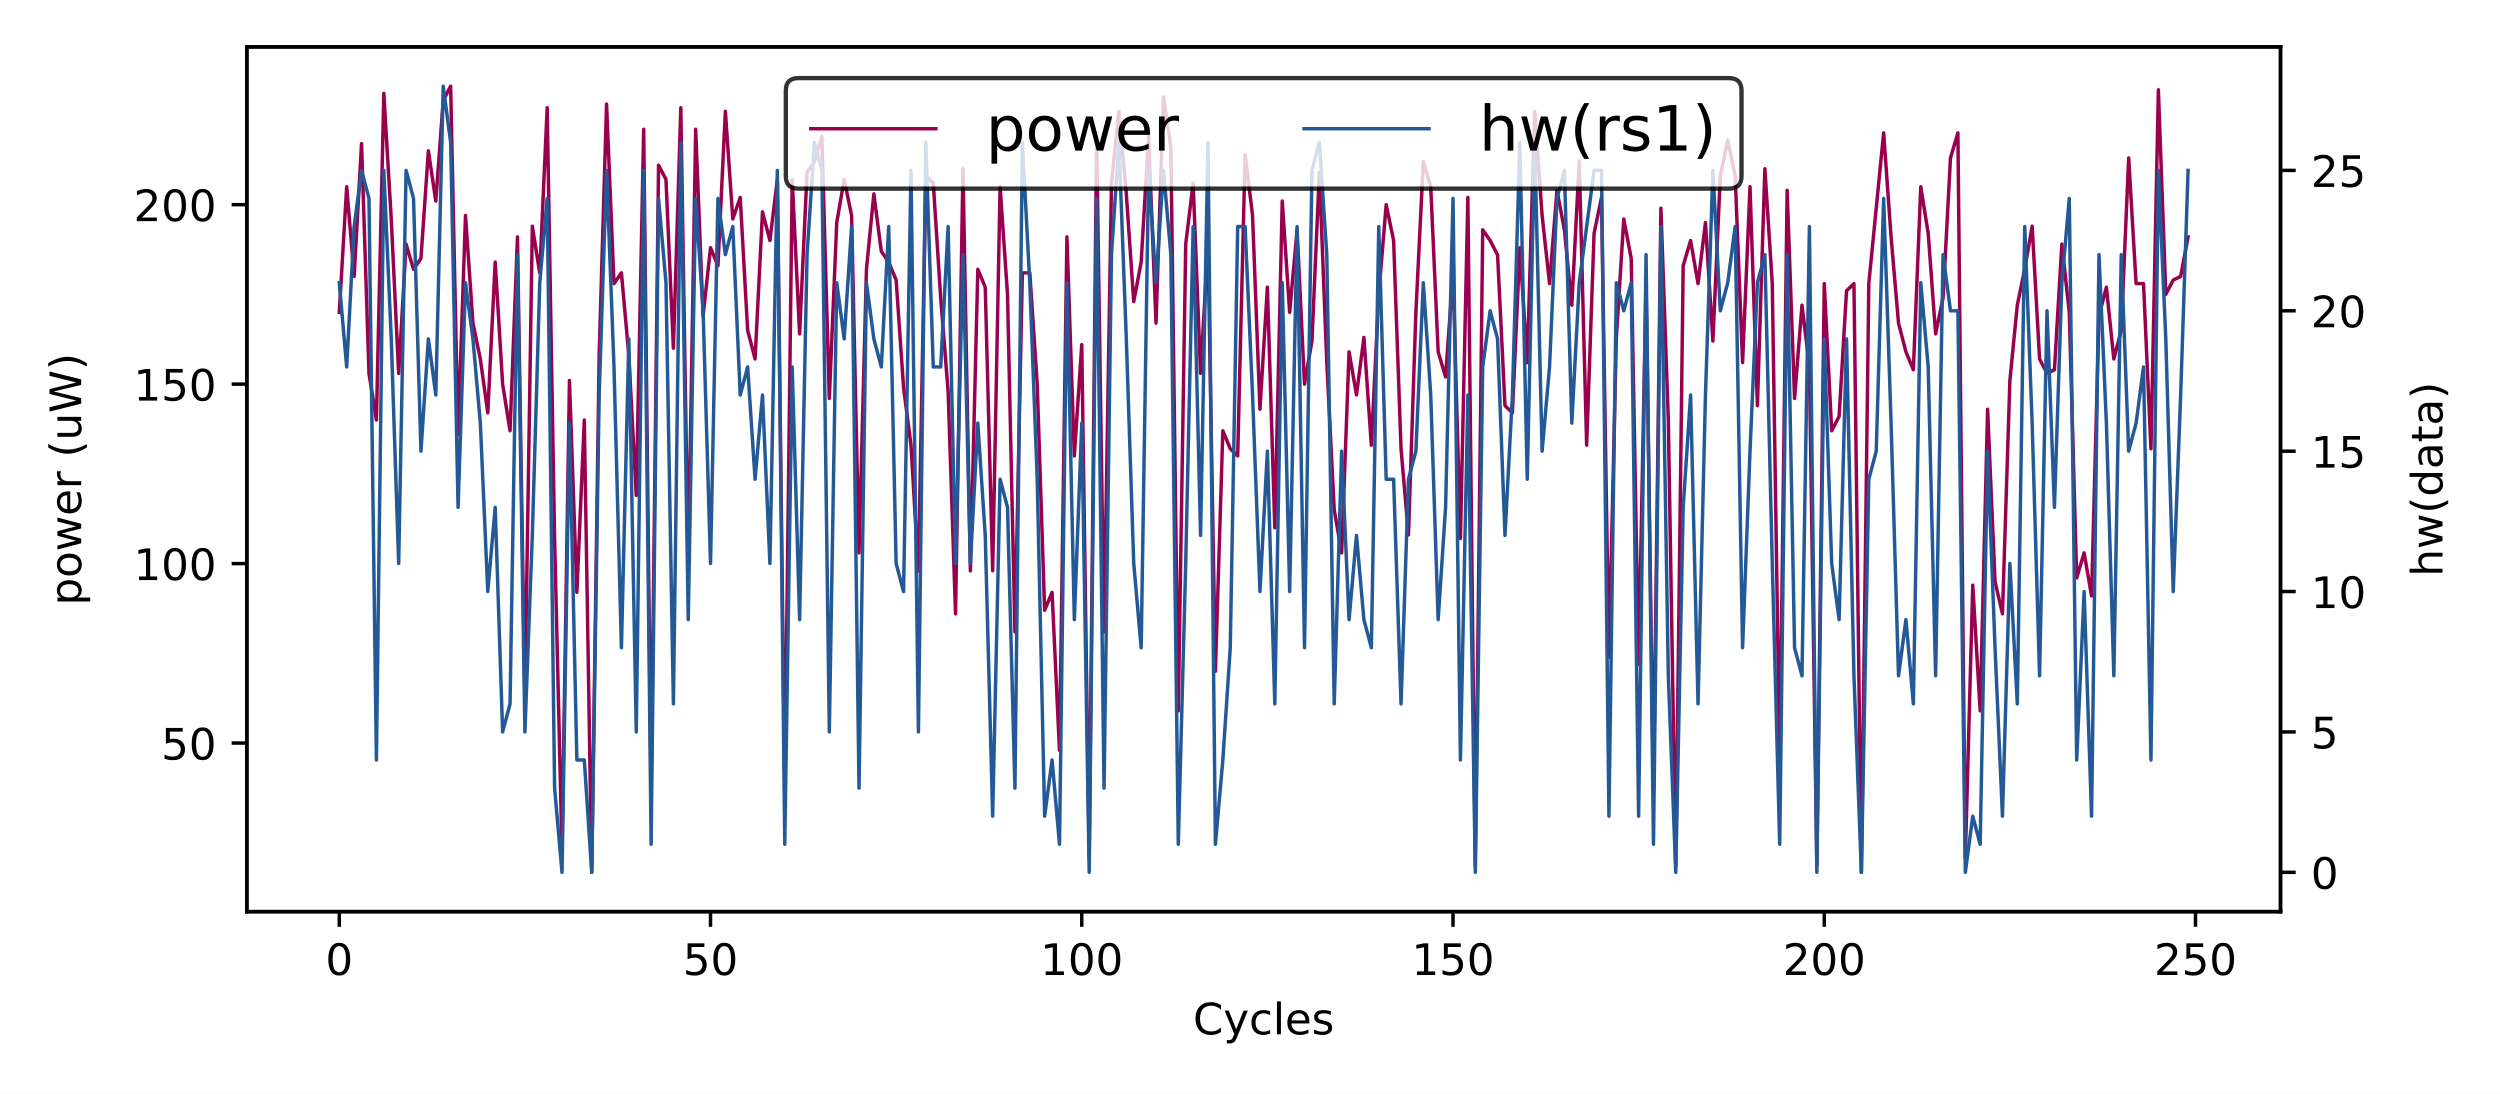
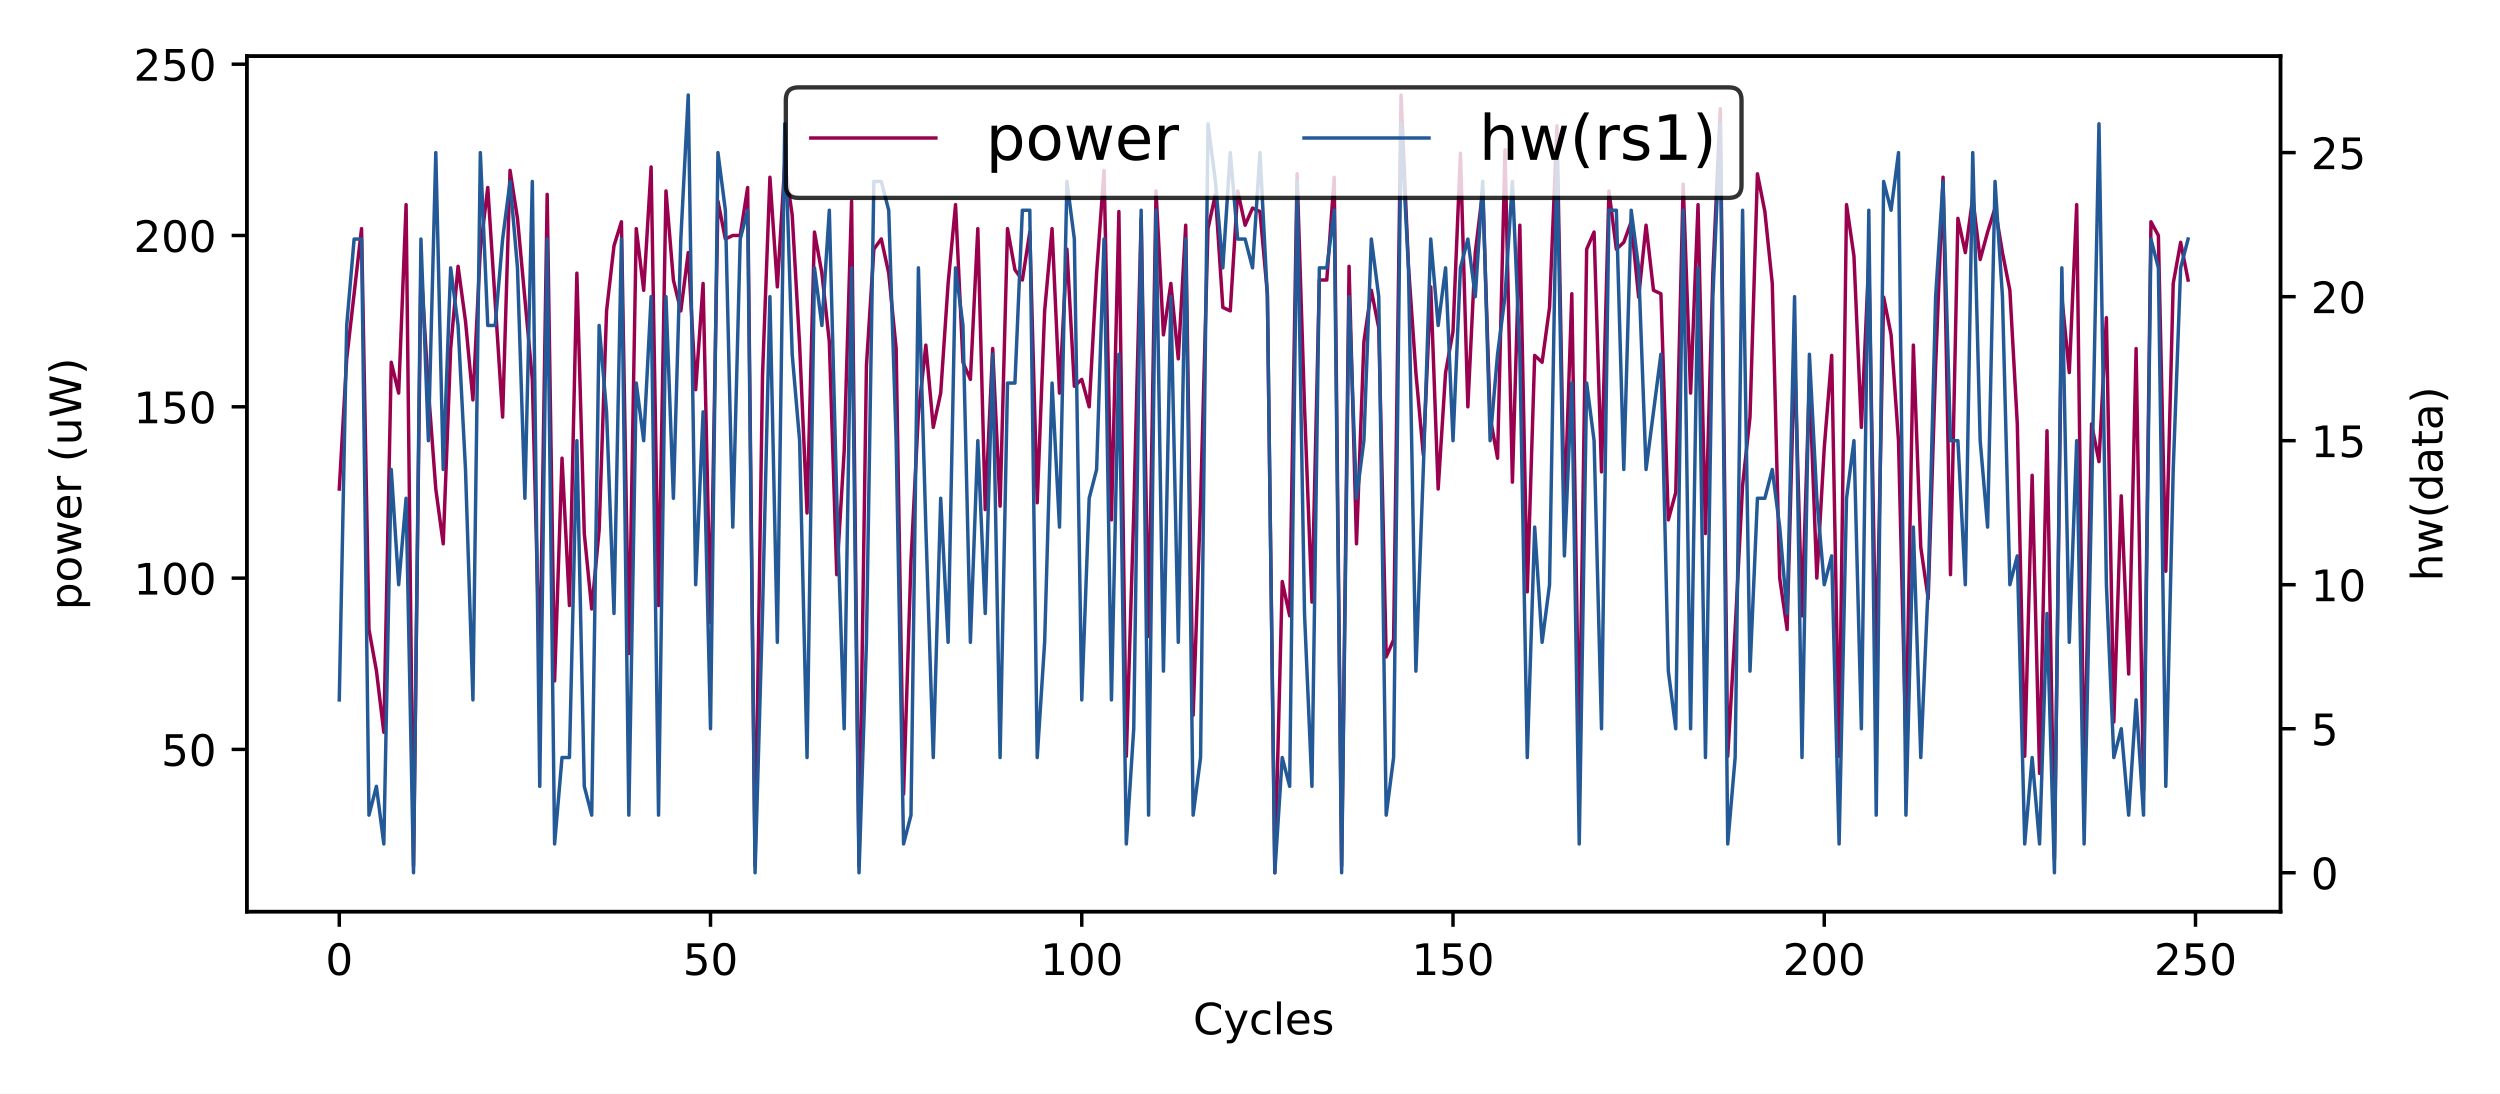
<svg xmlns="http://www.w3.org/2000/svg" xmlns:xlink="http://www.w3.org/1999/xlink" width="576pt" height="252pt" viewBox="0 0 576 252" version="1.1">
  <defs>
    <style type="text/css">*{stroke-linejoin: round; stroke-linecap: butt}</style>
  </defs>
  <g id="figure_1">
    <g id="patch_1">
      <path d="M 0 252  L 576 252  L 576 0  L 0 0  z " style="fill: #ffffff" />
    </g>
    <g id="axes_1">
      <g id="patch_2">
-         <path d="M 56.87 210.04  L 525.43 210.04  L 525.43 10.8  L 56.87 10.8  z " style="fill: #ffffff" />
+         <path d="M 56.87 210.04  L 525.43 210.04  L 525.43 12.934  L 56.87 12.934  z " style="fill: #ffffff" />
      </g>
      <g id="matplotlib.axis_1">
        <g id="xtick_1">
          <g id="line2d_1">
            <defs>
-               <path id="m99e544ba78" d="M 0 0  L 0 3.5  " style="stroke: #000000; stroke-width: 0.8" />
+               <path id="m6f4a427b3d" d="M 0 0  L 0 3.5  " style="stroke: #000000; stroke-width: 0.8" />
            </defs>
            <g>
-               <use xlink:href="#m99e544ba78" x="78.168" y="210.04" style="stroke: #000000; stroke-width: 0.8" />
+               <use xlink:href="#m6f4a427b3d" x="78.168" y="210.04" style="stroke: #000000; stroke-width: 0.8" />
            </g>
          </g>
          <g id="text_1">
            <text style="font: 10px 'DejaVu Sans', 'Bitstream Vera Sans', 'Computer Modern Sans Serif', 'Lucida Grande', 'Verdana', 'Geneva', 'Lucid', 'Arial', 'Helvetica', 'Avant Garde', sans-serif; text-anchor: middle" x="78.168" y="224.638" transform="rotate(-0 78.16818 224.6384)">0</text>
          </g>
        </g>
        <g id="xtick_2">
          <g id="line2d_2">
            <g>
-               <use xlink:href="#m99e544ba78" x="163.703" y="210.04" style="stroke: #000000; stroke-width: 0.8" />
+               <use xlink:href="#m6f4a427b3d" x="163.703" y="210.04" style="stroke: #000000; stroke-width: 0.8" />
            </g>
          </g>
          <g id="text_2">
            <text style="font: 10px 'DejaVu Sans', 'Bitstream Vera Sans', 'Computer Modern Sans Serif', 'Lucida Grande', 'Verdana', 'Geneva', 'Lucid', 'Arial', 'Helvetica', 'Avant Garde', sans-serif; text-anchor: middle" x="163.703" y="224.638" transform="rotate(-0 163.703 224.6384)">50</text>
          </g>
        </g>
        <g id="xtick_3">
          <g id="line2d_3">
            <g>
-               <use xlink:href="#m99e544ba78" x="249.238" y="210.04" style="stroke: #000000; stroke-width: 0.8" />
+               <use xlink:href="#m6f4a427b3d" x="249.238" y="210.04" style="stroke: #000000; stroke-width: 0.8" />
            </g>
          </g>
          <g id="text_3">
            <text style="font: 10px 'DejaVu Sans', 'Bitstream Vera Sans', 'Computer Modern Sans Serif', 'Lucida Grande', 'Verdana', 'Geneva', 'Lucid', 'Arial', 'Helvetica', 'Avant Garde', sans-serif; text-anchor: middle" x="249.238" y="224.638" transform="rotate(-0 249.2379 224.6384)">100</text>
          </g>
        </g>
        <g id="xtick_4">
          <g id="line2d_4">
            <g>
-               <use xlink:href="#m99e544ba78" x="334.773" y="210.04" style="stroke: #000000; stroke-width: 0.8" />
+               <use xlink:href="#m6f4a427b3d" x="334.773" y="210.04" style="stroke: #000000; stroke-width: 0.8" />
            </g>
          </g>
          <g id="text_4">
            <text style="font: 10px 'DejaVu Sans', 'Bitstream Vera Sans', 'Computer Modern Sans Serif', 'Lucida Grande', 'Verdana', 'Geneva', 'Lucid', 'Arial', 'Helvetica', 'Avant Garde', sans-serif; text-anchor: middle" x="334.773" y="224.638" transform="rotate(-0 334.7728 224.6384)">150</text>
          </g>
        </g>
        <g id="xtick_5">
          <g id="line2d_5">
            <g>
-               <use xlink:href="#m99e544ba78" x="420.308" y="210.04" style="stroke: #000000; stroke-width: 0.8" />
+               <use xlink:href="#m6f4a427b3d" x="420.308" y="210.04" style="stroke: #000000; stroke-width: 0.8" />
            </g>
          </g>
          <g id="text_5">
            <text style="font: 10px 'DejaVu Sans', 'Bitstream Vera Sans', 'Computer Modern Sans Serif', 'Lucida Grande', 'Verdana', 'Geneva', 'Lucid', 'Arial', 'Helvetica', 'Avant Garde', sans-serif; text-anchor: middle" x="420.308" y="224.638" transform="rotate(-0 420.3076 224.6384)">200</text>
          </g>
        </g>
        <g id="xtick_6">
          <g id="line2d_6">
            <g>
-               <use xlink:href="#m99e544ba78" x="505.843" y="210.04" style="stroke: #000000; stroke-width: 0.8" />
+               <use xlink:href="#m6f4a427b3d" x="505.843" y="210.04" style="stroke: #000000; stroke-width: 0.8" />
            </g>
          </g>
          <g id="text_6">
            <text style="font: 10px 'DejaVu Sans', 'Bitstream Vera Sans', 'Computer Modern Sans Serif', 'Lucida Grande', 'Verdana', 'Geneva', 'Lucid', 'Arial', 'Helvetica', 'Avant Garde', sans-serif; text-anchor: middle" x="505.843" y="224.638" transform="rotate(-0 505.8425 224.6384)">250</text>
          </g>
        </g>
        <g id="text_7">
          <text style="font: 10px 'DejaVu Sans', 'Bitstream Vera Sans', 'Computer Modern Sans Serif', 'Lucida Grande', 'Verdana', 'Geneva', 'Lucid', 'Arial', 'Helvetica', 'Avant Garde', sans-serif; text-anchor: middle" x="291.15" y="238.317" transform="rotate(-0 291.15 238.3166)">Cycles</text>
        </g>
      </g>
      <g id="matplotlib.axis_2">
        <g id="ytick_1">
          <g id="line2d_7">
            <defs>
-               <path id="m1869ca36f7" d="M 0 0  L -3.5 0  " style="stroke: #000000; stroke-width: 0.8" />
+               <path id="m30c4a4ab39" d="M 0 0  L -3.5 0  " style="stroke: #000000; stroke-width: 0.8" />
            </defs>
            <g>
-               <use xlink:href="#m1869ca36f7" x="56.87" y="171.209" style="stroke: #000000; stroke-width: 0.8" />
+               <use xlink:href="#m30c4a4ab39" x="56.87" y="172.663" style="stroke: #000000; stroke-width: 0.8" />
            </g>
          </g>
          <g id="text_8">
-             <text style="font: 10px 'DejaVu Sans', 'Bitstream Vera Sans', 'Computer Modern Sans Serif', 'Lucida Grande', 'Verdana', 'Geneva', 'Lucid', 'Arial', 'Helvetica', 'Avant Garde', sans-serif; text-anchor: end" x="49.87" y="175.009" transform="rotate(-0 49.87 175.0085)">50</text>
+             <text style="font: 10px 'DejaVu Sans', 'Bitstream Vera Sans', 'Computer Modern Sans Serif', 'Lucida Grande', 'Verdana', 'Geneva', 'Lucid', 'Arial', 'Helvetica', 'Avant Garde', sans-serif; text-anchor: end" x="49.87" y="176.462" transform="rotate(-0 49.87 176.4625)">50</text>
          </g>
        </g>
        <g id="ytick_2">
          <g id="line2d_8">
            <g>
-               <use xlink:href="#m1869ca36f7" x="56.87" y="129.856" style="stroke: #000000; stroke-width: 0.8" />
+               <use xlink:href="#m30c4a4ab39" x="56.87" y="133.195" style="stroke: #000000; stroke-width: 0.8" />
            </g>
          </g>
          <g id="text_9">
-             <text style="font: 10px 'DejaVu Sans', 'Bitstream Vera Sans', 'Computer Modern Sans Serif', 'Lucida Grande', 'Verdana', 'Geneva', 'Lucid', 'Arial', 'Helvetica', 'Avant Garde', sans-serif; text-anchor: end" x="49.87" y="133.655" transform="rotate(-0 49.87 133.6552)">100</text>
+             <text style="font: 10px 'DejaVu Sans', 'Bitstream Vera Sans', 'Computer Modern Sans Serif', 'Lucida Grande', 'Verdana', 'Geneva', 'Lucid', 'Arial', 'Helvetica', 'Avant Garde', sans-serif; text-anchor: end" x="49.87" y="136.994" transform="rotate(-0 49.87 136.9939)">100</text>
          </g>
        </g>
        <g id="ytick_3">
          <g id="line2d_9">
            <g>
-               <use xlink:href="#m1869ca36f7" x="56.87" y="88.503" style="stroke: #000000; stroke-width: 0.8" />
+               <use xlink:href="#m30c4a4ab39" x="56.87" y="93.726" style="stroke: #000000; stroke-width: 0.8" />
            </g>
          </g>
          <g id="text_10">
-             <text style="font: 10px 'DejaVu Sans', 'Bitstream Vera Sans', 'Computer Modern Sans Serif', 'Lucida Grande', 'Verdana', 'Geneva', 'Lucid', 'Arial', 'Helvetica', 'Avant Garde', sans-serif; text-anchor: end" x="49.87" y="92.302" transform="rotate(-0 49.87 92.30199)">150</text>
+             <text style="font: 10px 'DejaVu Sans', 'Bitstream Vera Sans', 'Computer Modern Sans Serif', 'Lucida Grande', 'Verdana', 'Geneva', 'Lucid', 'Arial', 'Helvetica', 'Avant Garde', sans-serif; text-anchor: end" x="49.87" y="97.525" transform="rotate(-0 49.87 97.52527)">150</text>
          </g>
        </g>
        <g id="ytick_4">
          <g id="line2d_10">
            <g>
-               <use xlink:href="#m1869ca36f7" x="56.87" y="47.15" style="stroke: #000000; stroke-width: 0.8" />
+               <use xlink:href="#m30c4a4ab39" x="56.87" y="54.257" style="stroke: #000000; stroke-width: 0.8" />
            </g>
          </g>
          <g id="text_11">
-             <text style="font: 10px 'DejaVu Sans', 'Bitstream Vera Sans', 'Computer Modern Sans Serif', 'Lucida Grande', 'Verdana', 'Geneva', 'Lucid', 'Arial', 'Helvetica', 'Avant Garde', sans-serif; text-anchor: end" x="49.87" y="50.949" transform="rotate(-0 49.87 50.94873)">200</text>
-           </g>
-         </g>
-         <g id="text_12">
-           <text style="font: 10px 'DejaVu Sans', 'Bitstream Vera Sans', 'Computer Modern Sans Serif', 'Lucida Grande', 'Verdana', 'Geneva', 'Lucid', 'Arial', 'Helvetica', 'Avant Garde', sans-serif; text-anchor: middle" x="18.703" y="110.42" transform="rotate(-90 18.70281 110.42)">power (uW)</text>
-         </g>
-       </g>
-       <g id="line2d_11">
-         <path d="M 78.168 71.961  L 79.879 43.014  L 81.59 63.691  L 83.3 33.089  L 85.011 86.022  L 86.722 96.773  L 88.432 21.51  L 90.143 50.458  L 91.854 86.022  L 93.564 56.247  L 95.275 62.037  L 96.986 59.555  L 98.697 34.744  L 100.407 46.322  L 102.118 23.165  L 103.829 19.856  L 105.539 100.082  L 107.25 49.631  L 108.961 74.443  L 110.671 82.713  L 112.382 95.119  L 114.093 60.383  L 115.804 88.503  L 117.514 99.255  L 119.225 54.593  L 120.936 161.285  L 122.646 52.112  L 124.357 62.864  L 126.068 24.819  L 127.778 124.067  L 129.489 196.021  L 131.2 87.676  L 132.91 136.473  L 134.621 96.773  L 136.332 200.984  L 138.043 81.886  L 139.753 23.992  L 141.464 65.345  L 143.175 62.864  L 144.885 81.886  L 146.596 114.142  L 148.307 29.781  L 150.017 181.961  L 151.728 38.052  L 153.439 41.36  L 155.15 80.232  L 156.86 24.819  L 158.571 130.683  L 160.282 29.781  L 161.992 72.789  L 163.703 57.074  L 165.414 61.21  L 167.124 25.646  L 168.835 50.458  L 170.546 45.495  L 172.257 76.097  L 173.967 82.713  L 175.678 48.804  L 177.389 55.42  L 179.099 41.36  L 180.81 181.961  L 182.521 41.36  L 184.231 76.924  L 185.942 39.706  L 187.653 37.225  L 189.364 31.435  L 191.074 91.811  L 192.785 51.285  L 194.496 41.36  L 196.206 49.631  L 197.917 127.375  L 199.628 62.037  L 201.338 44.668  L 203.049 57.901  L 204.76 60.383  L 206.47 64.518  L 208.181 89.33  L 209.892 102.563  L 211.603 131.51  L 213.313 40.533  L 215.024 42.187  L 216.735 68.653  L 218.445 90.157  L 220.156 141.435  L 221.867 38.879  L 223.577 131.51  L 225.288 62.037  L 226.999 66.172  L 228.71 131.51  L 230.42 43.014  L 232.131 67.826  L 233.842 145.57  L 235.552 62.864  L 237.263 62.864  L 238.974 88.503  L 240.684 140.608  L 242.395 136.473  L 244.106 172.863  L 245.817 54.593  L 247.527 105.044  L 249.238 79.405  L 250.949 197.675  L 252.659 31.435  L 254.37 145.57  L 256.081 42.187  L 257.791 25.646  L 259.502 44.668  L 261.213 69.48  L 262.923 60.383  L 264.634 31.435  L 266.345 74.443  L 268.056 22.338  L 269.766 33.916  L 271.477 163.766  L 273.188 56.247  L 274.898 42.187  L 276.609 86.022  L 278.32 56.247  L 280.03 154.668  L 281.741 99.255  L 283.452 103.39  L 285.163 105.044  L 286.873 35.571  L 288.584 49.631  L 290.295 94.292  L 292.005 66.172  L 293.716 121.585  L 295.427 46.322  L 297.137 71.961  L 298.848 52.939  L 300.559 88.503  L 302.27 78.578  L 303.98 39.706  L 305.691 83.54  L 307.402 117.45  L 309.112 127.375  L 310.823 81.059  L 312.534 90.984  L 314.244 77.751  L 315.955 102.563  L 317.666 67.826  L 319.377 47.15  L 321.087 55.42  L 322.798 103.39  L 324.509 123.24  L 326.219 71.961  L 327.93 37.225  L 329.641 43.014  L 331.351 81.059  L 333.062 86.849  L 334.773 62.864  L 336.483 124.067  L 338.194 45.495  L 339.905 199.33  L 341.616 52.939  L 343.326 55.42  L 345.037 58.728  L 346.748 93.465  L 348.458 95.119  L 350.169 57.074  L 351.88 83.54  L 353.59 25.646  L 355.301 49.631  L 357.012 65.345  L 358.723 43.841  L 360.433 52.939  L 362.144 70.307  L 363.855 37.225  L 365.565 102.563  L 367.276 53.766  L 368.987 45.495  L 370.697 151.36  L 372.408 77.751  L 374.119 50.458  L 375.83 59.555  L 377.54 153.014  L 379.251 65.345  L 380.962 181.961  L 382.672 47.977  L 384.383 96.773  L 386.094 199.33  L 387.804 61.21  L 389.515 55.42  L 391.226 65.345  L 392.936 51.285  L 394.647 78.578  L 396.358 40.533  L 398.069 32.262  L 399.779 40.533  L 401.49 83.54  L 403.201 43.014  L 404.911 93.465  L 406.622 38.879  L 408.333 65.345  L 410.043 176.172  L 411.754 43.841  L 413.465 91.811  L 415.176 70.307  L 416.886 84.367  L 418.597 199.33  L 420.308 65.345  L 422.018 99.255  L 423.729 95.946  L 425.44 66.999  L 427.15 65.345  L 428.861 200.984  L 430.572 65.345  L 433.993 30.608  L 435.704 54.593  L 437.415 74.443  L 439.125 81.059  L 440.836 85.195  L 442.547 43.014  L 444.257 53.766  L 445.968 76.924  L 447.679 68.653  L 449.39 36.398  L 451.1 30.608  L 452.811 197.675  L 454.522 134.818  L 456.232 163.766  L 457.943 94.292  L 459.654 133.991  L 461.364 141.435  L 463.075 87.676  L 464.786 70.307  L 466.496 62.037  L 468.207 52.112  L 469.918 82.713  L 471.629 86.022  L 473.339 85.195  L 475.05 56.247  L 476.761 71.961  L 478.471 133.164  L 480.182 127.375  L 481.893 137.3  L 483.603 72.789  L 485.314 66.172  L 487.025 82.713  L 488.736 76.097  L 490.446 36.398  L 492.157 65.345  L 493.868 65.345  L 495.578 103.39  L 497.289 20.683  L 499 67.826  L 500.71 64.518  L 502.421 63.691  L 504.132 54.593  L 504.132 54.593  " clip-path="url(#p65a013454c)" style="fill: none; stroke: #99004d; stroke-width: 0.8; stroke-linecap: square" />
+             <text style="font: 10px 'DejaVu Sans', 'Bitstream Vera Sans', 'Computer Modern Sans Serif', 'Lucida Grande', 'Verdana', 'Geneva', 'Lucid', 'Arial', 'Helvetica', 'Avant Garde', sans-serif; text-anchor: end" x="49.87" y="58.057" transform="rotate(-0 49.87 58.05667)">200</text>
+           </g>
+         </g>
+         <g id="ytick_5">
+           <g id="line2d_11">
+             <g>
+               <use xlink:href="#m30c4a4ab39" x="56.87" y="14.789" style="stroke: #000000; stroke-width: 0.8" />
+             </g>
+           </g>
+           <g id="text_12">
+             <text style="font: 10px 'DejaVu Sans', 'Bitstream Vera Sans', 'Computer Modern Sans Serif', 'Lucida Grande', 'Verdana', 'Geneva', 'Lucid', 'Arial', 'Helvetica', 'Avant Garde', sans-serif; text-anchor: end" x="49.87" y="18.588" transform="rotate(-0 49.87 18.58807)">250</text>
+           </g>
+         </g>
+         <g id="text_13">
+           <text style="font: 10px 'DejaVu Sans', 'Bitstream Vera Sans', 'Computer Modern Sans Serif', 'Lucida Grande', 'Verdana', 'Geneva', 'Lucid', 'Arial', 'Helvetica', 'Avant Garde', sans-serif; text-anchor: middle" x="18.703" y="111.487" transform="rotate(-90 18.70281 111.4869)">power (uW)</text>
+         </g>
+       </g>
+       <g id="line2d_12">
+         <path d="M 78.168 112.671  L 79.879 82.675  L 83.3 52.679  L 85.011 145.035  L 86.722 154.508  L 88.432 168.716  L 90.143 83.464  L 91.854 90.569  L 93.564 47.153  L 95.275 199.502  L 96.986 61.362  L 98.697 89.779  L 100.407 112.671  L 102.118 125.301  L 103.829 80.307  L 105.539 61.362  L 107.25 73.992  L 108.961 92.147  L 110.671 57.415  L 112.382 43.206  L 115.804 96.094  L 117.514 39.259  L 119.225 50.311  L 122.646 87.411  L 124.357 155.297  L 126.068 44.785  L 127.778 156.876  L 129.489 105.567  L 131.2 139.51  L 132.91 62.941  L 134.621 122.933  L 136.332 140.299  L 138.043 122.143  L 139.753 71.624  L 141.464 56.626  L 143.175 51.1  L 144.885 150.561  L 146.596 52.679  L 148.307 66.887  L 150.017 38.47  L 151.728 139.51  L 153.439 43.996  L 155.15 64.519  L 156.86 71.624  L 158.571 58.204  L 160.282 89.779  L 161.992 65.309  L 163.703 143.456  L 165.414 46.364  L 167.124 55.047  L 168.835 54.257  L 170.546 54.257  L 172.257 43.206  L 173.967 199.502  L 175.678 86.622  L 177.389 40.838  L 179.099 66.098  L 180.81 37.681  L 182.521 49.521  L 184.231 79.517  L 185.942 118.197  L 187.653 53.468  L 189.364 62.941  L 191.074 78.728  L 192.785 132.405  L 194.496 103.988  L 196.206 46.364  L 197.917 199.502  L 199.628 84.254  L 201.338 57.415  L 203.049 55.047  L 204.76 62.941  L 206.47 80.307  L 208.181 182.925  L 209.892 129.248  L 211.603 95.305  L 213.313 79.517  L 215.024 98.462  L 216.735 90.569  L 218.445 65.309  L 220.156 47.153  L 221.867 83.464  L 223.577 87.411  L 225.288 52.679  L 226.999 117.407  L 228.71 80.307  L 230.42 116.618  L 232.131 52.679  L 233.842 62.151  L 235.552 64.519  L 237.263 53.468  L 238.974 115.828  L 240.684 71.624  L 242.395 52.679  L 244.106 90.569  L 245.817 57.415  L 247.527 88.99  L 249.238 87.411  L 250.949 93.726  L 252.659 62.941  L 254.37 39.259  L 256.081 119.775  L 257.791 48.732  L 259.502 174.242  L 261.213 118.197  L 262.923 50.311  L 264.634 146.614  L 266.345 43.996  L 268.056 77.149  L 269.766 65.309  L 271.477 82.675  L 273.188 51.889  L 274.898 164.77  L 276.609 115.828  L 278.32 52.679  L 280.03 44.785  L 281.741 70.834  L 283.452 71.624  L 285.163 43.996  L 286.873 51.889  L 288.584 47.942  L 290.295 48.732  L 292.005 67.677  L 293.716 201.081  L 295.427 133.984  L 297.137 141.878  L 298.848 40.049  L 300.559 93.726  L 302.27 138.72  L 303.98 64.519  L 305.691 64.519  L 307.402 40.838  L 309.112 199.502  L 310.823 61.362  L 312.534 125.301  L 314.244 78.728  L 315.955 66.887  L 317.666 75.57  L 319.377 151.35  L 321.087 147.403  L 322.798 21.893  L 324.509 61.362  L 326.219 85.832  L 327.93 104.777  L 329.641 66.098  L 331.351 112.671  L 333.062 85.832  L 334.773 76.36  L 336.483 35.313  L 338.194 93.726  L 339.905 58.204  L 341.616 43.996  L 343.326 96.094  L 345.037 105.567  L 346.748 34.523  L 348.458 111.092  L 350.169 51.889  L 351.88 136.352  L 353.59 81.885  L 355.301 83.464  L 357.012 70.834  L 358.723 28.998  L 360.433 118.986  L 362.144 67.677  L 363.855 174.242  L 365.565 57.415  L 367.276 53.468  L 368.987 108.724  L 370.697 43.996  L 372.408 57.415  L 374.119 55.836  L 375.83 51.1  L 377.54 68.466  L 379.251 51.889  L 380.962 66.887  L 382.672 67.677  L 384.383 119.775  L 386.094 113.46  L 387.804 42.417  L 389.515 90.569  L 391.226 47.153  L 392.936 122.933  L 394.647 62.941  L 396.358 25.051  L 398.069 174.242  L 399.779 145.035  L 401.49 111.882  L 403.201 96.094  L 404.911 40.049  L 406.622 48.732  L 408.333 65.309  L 410.043 133.195  L 411.754 145.035  L 413.465 81.096  L 415.176 141.878  L 416.886 87.411  L 418.597 133.195  L 420.308 103.199  L 422.018 81.885  L 423.729 174.242  L 425.44 47.153  L 427.15 58.994  L 428.861 98.462  L 430.572 59.783  L 432.283 154.508  L 433.993 68.466  L 435.704 77.149  L 437.415 101.62  L 439.125 171.874  L 440.836 79.517  L 442.547 126.09  L 444.257 137.931  L 445.968 84.254  L 447.679 40.838  L 449.39 132.405  L 451.1 50.311  L 452.811 58.204  L 454.522 45.574  L 456.232 59.783  L 457.943 53.468  L 459.654 47.942  L 461.364 58.204  L 463.075 66.887  L 464.786 97.673  L 466.496 174.242  L 468.207 109.513  L 469.918 178.189  L 471.629 99.252  L 473.339 197.923  L 475.05 68.466  L 476.761 85.832  L 478.471 47.153  L 480.182 182.925  L 481.893 97.673  L 483.603 106.356  L 485.314 73.202  L 487.025 166.348  L 488.736 114.25  L 490.446 155.297  L 492.157 80.307  L 493.868 182.136  L 495.578 51.1  L 497.289 54.257  L 499 131.616  L 500.71 65.309  L 502.421 55.836  L 504.132 64.519  L 504.132 64.519  " clip-path="url(#p4c6eecb89f)" style="fill: none; stroke: #99004d; stroke-width: 0.8; stroke-linecap: square" />
      </g>
      <g id="patch_3">
-         <path d="M 56.87 210.04  L 56.87 10.8  " style="fill: none; stroke: #000000; stroke-width: 0.8; stroke-linejoin: miter; stroke-linecap: square" />
+         <path d="M 56.87 210.04  L 56.87 12.934  " style="fill: none; stroke: #000000; stroke-width: 0.8; stroke-linejoin: miter; stroke-linecap: square" />
      </g>
      <g id="patch_4">
-         <path d="M 525.43 210.04  L 525.43 10.8  " style="fill: none; stroke: #000000; stroke-width: 0.8; stroke-linejoin: miter; stroke-linecap: square" />
+         <path d="M 525.43 210.04  L 525.43 12.934  " style="fill: none; stroke: #000000; stroke-width: 0.8; stroke-linejoin: miter; stroke-linecap: square" />
      </g>
      <g id="patch_5">
        <path d="M 56.87 210.04  L 525.43 210.04  " style="fill: none; stroke: #000000; stroke-width: 0.8; stroke-linejoin: miter; stroke-linecap: square" />
      </g>
      <g id="patch_6">
-         <path d="M 56.87 10.8  L 525.43 10.8  " style="fill: none; stroke: #000000; stroke-width: 0.8; stroke-linejoin: miter; stroke-linecap: square" />
+         <path d="M 56.87 12.934  L 525.43 12.934  " style="fill: none; stroke: #000000; stroke-width: 0.8; stroke-linejoin: miter; stroke-linecap: square" />
      </g>
    </g>
    <g id="axes_2">
      <g id="matplotlib.axis_3">
-         <g id="ytick_5">
-           <g id="line2d_12">
-             <defs>
-               <path id="mc9603e768c" d="M 0 0  L 3.5 0  " style="stroke: #000000; stroke-width: 0.8" />
-             </defs>
-             <g>
-               <use xlink:href="#mc9603e768c" x="525.43" y="200.984" style="stroke: #000000; stroke-width: 0.8" />
-             </g>
-           </g>
-           <g id="text_13">
-             <text style="font: 10px 'DejaVu Sans', 'Bitstream Vera Sans', 'Computer Modern Sans Serif', 'Lucida Grande', 'Verdana', 'Geneva', 'Lucid', 'Arial', 'Helvetica', 'Avant Garde', sans-serif; text-anchor: start" x="532.43" y="204.783" transform="rotate(-0 532.43 204.7829)">0</text>
-           </g>
-         </g>
        <g id="ytick_6">
          <g id="line2d_13">
-             <g>
-               <use xlink:href="#mc9603e768c" x="525.43" y="168.639" style="stroke: #000000; stroke-width: 0.8" />
+             <defs>
+               <path id="m0d31113ad5" d="M 0 0  L 3.5 0  " style="stroke: #000000; stroke-width: 0.8" />
+             </defs>
+             <g>
+               <use xlink:href="#m0d31113ad5" x="525.43" y="201.081" style="stroke: #000000; stroke-width: 0.8" />
            </g>
          </g>
          <g id="text_14">
-             <text style="font: 10px 'DejaVu Sans', 'Bitstream Vera Sans', 'Computer Modern Sans Serif', 'Lucida Grande', 'Verdana', 'Geneva', 'Lucid', 'Arial', 'Helvetica', 'Avant Garde', sans-serif; text-anchor: start" x="532.43" y="172.439" transform="rotate(-0 532.43 172.4387)">5</text>
+             <text style="font: 10px 'DejaVu Sans', 'Bitstream Vera Sans', 'Computer Modern Sans Serif', 'Lucida Grande', 'Verdana', 'Geneva', 'Lucid', 'Arial', 'Helvetica', 'Avant Garde', sans-serif; text-anchor: start" x="532.43" y="204.88" transform="rotate(-0 532.43 204.8798)">0</text>
          </g>
        </g>
        <g id="ytick_7">
          <g id="line2d_14">
            <g>
-               <use xlink:href="#mc9603e768c" x="525.43" y="136.295" style="stroke: #000000; stroke-width: 0.8" />
+               <use xlink:href="#m0d31113ad5" x="525.43" y="167.898" style="stroke: #000000; stroke-width: 0.8" />
            </g>
          </g>
          <g id="text_15">
-             <text style="font: 10px 'DejaVu Sans', 'Bitstream Vera Sans', 'Computer Modern Sans Serif', 'Lucida Grande', 'Verdana', 'Geneva', 'Lucid', 'Arial', 'Helvetica', 'Avant Garde', sans-serif; text-anchor: start" x="532.43" y="140.095" transform="rotate(-0 532.43 140.0945)">10</text>
+             <text style="font: 10px 'DejaVu Sans', 'Bitstream Vera Sans', 'Computer Modern Sans Serif', 'Lucida Grande', 'Verdana', 'Geneva', 'Lucid', 'Arial', 'Helvetica', 'Avant Garde', sans-serif; text-anchor: start" x="532.43" y="171.697" transform="rotate(-0 532.43 171.697)">5</text>
          </g>
        </g>
        <g id="ytick_8">
          <g id="line2d_15">
            <g>
-               <use xlink:href="#mc9603e768c" x="525.43" y="103.951" style="stroke: #000000; stroke-width: 0.8" />
+               <use xlink:href="#m0d31113ad5" x="525.43" y="134.715" style="stroke: #000000; stroke-width: 0.8" />
            </g>
          </g>
          <g id="text_16">
-             <text style="font: 10px 'DejaVu Sans', 'Bitstream Vera Sans', 'Computer Modern Sans Serif', 'Lucida Grande', 'Verdana', 'Geneva', 'Lucid', 'Arial', 'Helvetica', 'Avant Garde', sans-serif; text-anchor: start" x="532.43" y="107.75" transform="rotate(-0 532.43 107.7504)">15</text>
+             <text style="font: 10px 'DejaVu Sans', 'Bitstream Vera Sans', 'Computer Modern Sans Serif', 'Lucida Grande', 'Verdana', 'Geneva', 'Lucid', 'Arial', 'Helvetica', 'Avant Garde', sans-serif; text-anchor: start" x="532.43" y="138.514" transform="rotate(-0 532.43 138.5141)">10</text>
          </g>
        </g>
        <g id="ytick_9">
          <g id="line2d_16">
            <g>
-               <use xlink:href="#mc9603e768c" x="525.43" y="71.607" style="stroke: #000000; stroke-width: 0.8" />
+               <use xlink:href="#m0d31113ad5" x="525.43" y="101.532" style="stroke: #000000; stroke-width: 0.8" />
            </g>
          </g>
          <g id="text_17">
-             <text style="font: 10px 'DejaVu Sans', 'Bitstream Vera Sans', 'Computer Modern Sans Serif', 'Lucida Grande', 'Verdana', 'Geneva', 'Lucid', 'Arial', 'Helvetica', 'Avant Garde', sans-serif; text-anchor: start" x="532.43" y="75.406" transform="rotate(-0 532.43 75.40623)">20</text>
+             <text style="font: 10px 'DejaVu Sans', 'Bitstream Vera Sans', 'Computer Modern Sans Serif', 'Lucida Grande', 'Verdana', 'Geneva', 'Lucid', 'Arial', 'Helvetica', 'Avant Garde', sans-serif; text-anchor: start" x="532.43" y="105.331" transform="rotate(-0 532.43 105.3313)">15</text>
          </g>
        </g>
        <g id="ytick_10">
          <g id="line2d_17">
            <g>
-               <use xlink:href="#mc9603e768c" x="525.43" y="39.263" style="stroke: #000000; stroke-width: 0.8" />
+               <use xlink:href="#m0d31113ad5" x="525.43" y="68.349" style="stroke: #000000; stroke-width: 0.8" />
            </g>
          </g>
          <g id="text_18">
-             <text style="font: 10px 'DejaVu Sans', 'Bitstream Vera Sans', 'Computer Modern Sans Serif', 'Lucida Grande', 'Verdana', 'Geneva', 'Lucid', 'Arial', 'Helvetica', 'Avant Garde', sans-serif; text-anchor: start" x="532.43" y="43.062" transform="rotate(-0 532.43 43.06208)">25</text>
-           </g>
-         </g>
-         <g id="text_19">
-           <text style="font: 10px 'DejaVu Sans', 'Bitstream Vera Sans', 'Computer Modern Sans Serif', 'Lucida Grande', 'Verdana', 'Geneva', 'Lucid', 'Arial', 'Helvetica', 'Avant Garde', sans-serif; text-anchor: middle" x="562.753" y="110.42" transform="rotate(-90 562.7534 110.42)">hw(data)</text>
-         </g>
-       </g>
-       <g id="line2d_18">
-         <path d="M 78.168 65.138  L 79.879 84.545  L 81.59 52.201  L 83.3 39.263  L 85.011 45.732  L 86.722 175.108  L 88.432 39.263  L 90.143 78.076  L 91.854 129.826  L 93.564 39.263  L 95.275 45.732  L 96.986 103.951  L 98.697 78.076  L 100.407 91.014  L 102.118 19.856  L 103.829 32.794  L 105.539 116.889  L 107.25 65.138  L 108.961 78.076  L 110.671 97.482  L 112.382 136.295  L 114.093 116.889  L 115.804 168.639  L 117.514 162.171  L 119.225 58.669  L 120.936 168.639  L 122.646 123.358  L 124.357 65.138  L 126.068 45.732  L 127.778 181.577  L 129.489 200.984  L 131.2 97.482  L 132.91 175.108  L 134.621 175.108  L 136.332 200.984  L 138.043 91.014  L 139.753 39.263  L 141.464 84.545  L 143.175 149.233  L 144.885 78.076  L 146.596 168.639  L 148.307 39.263  L 150.017 194.515  L 151.728 45.732  L 153.439 65.138  L 155.15 162.171  L 156.86 32.794  L 158.571 142.764  L 160.282 45.732  L 161.992 71.607  L 163.703 129.826  L 165.414 45.732  L 167.124 58.669  L 168.835 52.201  L 170.546 91.014  L 172.257 84.545  L 173.967 110.42  L 175.678 91.014  L 177.389 129.826  L 179.099 39.263  L 180.81 194.515  L 182.521 84.545  L 184.231 142.764  L 185.942 58.669  L 187.653 32.794  L 189.364 39.263  L 191.074 168.639  L 192.785 65.138  L 194.496 78.076  L 196.206 52.201  L 197.917 181.577  L 199.628 65.138  L 201.338 78.076  L 203.049 84.545  L 204.76 52.201  L 206.47 129.826  L 208.181 136.295  L 209.892 39.263  L 211.603 168.639  L 213.313 32.794  L 215.024 84.545  L 216.735 84.545  L 218.445 52.201  L 220.156 129.826  L 221.867 58.669  L 223.577 129.826  L 225.288 97.482  L 226.999 123.358  L 228.71 188.046  L 230.42 110.42  L 232.131 116.889  L 233.842 181.577  L 235.552 32.794  L 237.263 65.138  L 238.974 110.42  L 240.684 188.046  L 242.395 175.108  L 244.106 194.515  L 245.817 65.138  L 247.527 142.764  L 249.238 97.482  L 250.949 200.984  L 252.659 45.732  L 254.37 181.577  L 256.081 58.669  L 257.791 32.794  L 259.502 78.076  L 261.213 129.826  L 262.923 149.233  L 264.634 39.263  L 266.345 65.138  L 268.056 39.263  L 269.766 58.669  L 271.477 194.515  L 273.188 129.826  L 274.898 52.201  L 276.609 123.358  L 278.32 32.794  L 280.03 194.515  L 281.741 175.108  L 283.452 149.233  L 285.163 52.201  L 286.873 52.201  L 288.584 91.014  L 290.295 136.295  L 292.005 103.951  L 293.716 162.171  L 295.427 65.138  L 297.137 136.295  L 298.848 52.201  L 300.559 149.233  L 302.27 39.263  L 303.98 32.794  L 305.691 58.669  L 307.402 162.171  L 309.112 103.951  L 310.823 142.764  L 312.534 123.358  L 314.244 142.764  L 315.955 149.233  L 317.666 52.201  L 319.377 110.42  L 321.087 110.42  L 322.798 162.171  L 324.509 110.42  L 326.219 103.951  L 327.93 65.138  L 329.641 91.014  L 331.351 142.764  L 333.062 116.889  L 334.773 45.732  L 336.483 175.108  L 338.194 91.014  L 339.905 200.984  L 341.616 84.545  L 343.326 71.607  L 345.037 78.076  L 346.748 123.358  L 348.458 91.014  L 350.169 32.794  L 351.88 110.42  L 353.59 32.794  L 355.301 103.951  L 357.012 84.545  L 358.723 45.732  L 360.433 39.263  L 362.144 97.482  L 363.855 65.138  L 367.276 39.263  L 368.987 39.263  L 370.697 188.046  L 372.408 65.138  L 374.119 71.607  L 375.83 65.138  L 377.54 188.046  L 379.251 58.669  L 380.962 194.515  L 382.672 52.201  L 384.383 155.702  L 386.094 200.984  L 387.804 116.889  L 389.515 91.014  L 391.226 162.171  L 392.936 91.014  L 394.647 39.263  L 396.358 71.607  L 398.069 65.138  L 399.779 52.201  L 401.49 149.233  L 403.201 103.951  L 404.911 65.138  L 406.622 58.669  L 408.333 129.826  L 410.043 194.515  L 411.754 58.669  L 413.465 149.233  L 415.176 155.702  L 416.886 52.201  L 418.597 200.984  L 420.308 78.076  L 422.018 129.826  L 423.729 142.764  L 425.44 78.076  L 427.15 155.702  L 428.861 200.984  L 430.572 110.42  L 432.283 103.951  L 433.993 45.732  L 435.704 97.482  L 437.415 155.702  L 439.125 142.764  L 440.836 162.171  L 442.547 65.138  L 444.257 84.545  L 445.968 155.702  L 447.679 58.669  L 449.39 71.607  L 451.1 71.607  L 452.811 200.984  L 454.522 188.046  L 456.232 194.515  L 457.943 103.951  L 459.654 149.233  L 461.364 188.046  L 463.075 129.826  L 464.786 162.171  L 466.496 52.201  L 468.207 97.482  L 469.918 155.702  L 471.629 71.607  L 473.339 116.889  L 475.05 65.138  L 476.761 45.732  L 478.471 175.108  L 480.182 136.295  L 481.893 188.046  L 483.603 58.669  L 485.314 97.482  L 487.025 155.702  L 488.736 58.669  L 490.446 103.951  L 492.157 97.482  L 493.868 84.545  L 495.578 175.108  L 497.289 39.263  L 499 78.076  L 500.71 136.295  L 502.421 91.014  L 504.132 39.263  L 504.132 39.263  " clip-path="url(#p65a013454c)" style="fill: none; stroke: #235996; stroke-width: 0.8; stroke-linecap: square" />
+             <text style="font: 10px 'DejaVu Sans', 'Bitstream Vera Sans', 'Computer Modern Sans Serif', 'Lucida Grande', 'Verdana', 'Geneva', 'Lucid', 'Arial', 'Helvetica', 'Avant Garde', sans-serif; text-anchor: start" x="532.43" y="72.148" transform="rotate(-0 532.43 72.14842)">20</text>
+           </g>
+         </g>
+         <g id="ytick_11">
+           <g id="line2d_18">
+             <g>
+               <use xlink:href="#m0d31113ad5" x="525.43" y="35.166" style="stroke: #000000; stroke-width: 0.8" />
+             </g>
+           </g>
+           <g id="text_19">
+             <text style="font: 10px 'DejaVu Sans', 'Bitstream Vera Sans', 'Computer Modern Sans Serif', 'Lucida Grande', 'Verdana', 'Geneva', 'Lucid', 'Arial', 'Helvetica', 'Avant Garde', sans-serif; text-anchor: start" x="532.43" y="38.966" transform="rotate(-0 532.43 38.96556)">25</text>
+           </g>
+         </g>
+         <g id="text_20">
+           <text style="font: 10px 'DejaVu Sans', 'Bitstream Vera Sans', 'Computer Modern Sans Serif', 'Lucida Grande', 'Verdana', 'Geneva', 'Lucid', 'Arial', 'Helvetica', 'Avant Garde', sans-serif; text-anchor: middle" x="562.753" y="111.487" transform="rotate(-90 562.7534 111.4869)">hw(data)</text>
+         </g>
+       </g>
+       <g id="line2d_19">
+         <path d="M 78.168 161.261  L 79.879 74.986  L 81.59 55.076  L 83.3 55.076  L 85.011 187.807  L 86.722 181.171  L 88.432 194.444  L 90.143 108.169  L 91.854 134.715  L 93.564 114.805  L 95.275 201.081  L 96.986 55.076  L 98.697 101.532  L 100.407 35.166  L 102.118 108.169  L 103.829 61.713  L 105.539 74.986  L 107.25 108.169  L 108.961 161.261  L 110.671 35.166  L 112.382 74.986  L 114.093 74.986  L 115.804 55.076  L 117.514 41.803  L 119.225 61.713  L 120.936 114.805  L 122.646 41.803  L 124.357 181.171  L 126.068 55.076  L 127.778 194.444  L 129.489 174.534  L 131.2 174.534  L 132.91 101.532  L 134.621 181.171  L 136.332 187.807  L 138.043 74.986  L 139.753 94.895  L 141.464 141.351  L 143.175 55.076  L 144.885 187.807  L 146.596 88.259  L 148.307 101.532  L 150.017 68.349  L 151.728 187.807  L 153.439 68.349  L 155.15 114.805  L 156.86 55.076  L 158.571 21.893  L 160.282 134.715  L 161.992 94.895  L 163.703 167.898  L 165.414 35.166  L 167.124 48.439  L 168.835 121.442  L 170.546 55.076  L 172.257 48.439  L 173.967 201.081  L 175.678 141.351  L 177.389 68.349  L 179.099 147.988  L 180.81 28.53  L 182.521 81.622  L 184.231 101.532  L 185.942 174.534  L 187.653 61.713  L 189.364 74.986  L 191.074 48.439  L 192.785 114.805  L 194.496 167.898  L 196.206 61.713  L 197.917 201.081  L 199.628 147.988  L 201.338 41.803  L 203.049 41.803  L 204.76 48.439  L 206.47 101.532  L 208.181 194.444  L 209.892 187.807  L 211.603 61.713  L 213.313 121.442  L 215.024 174.534  L 216.735 114.805  L 218.445 147.988  L 220.156 61.713  L 221.867 74.986  L 223.577 147.988  L 225.288 101.532  L 226.999 141.351  L 228.71 81.622  L 230.42 174.534  L 232.131 88.259  L 233.842 88.259  L 235.552 48.439  L 237.263 48.439  L 238.974 174.534  L 240.684 147.988  L 242.395 88.259  L 244.106 121.442  L 245.817 41.803  L 247.527 55.076  L 249.238 161.261  L 250.949 114.805  L 252.659 108.169  L 254.37 55.076  L 256.081 161.261  L 257.791 81.622  L 259.502 194.444  L 261.213 167.898  L 262.923 48.439  L 264.634 187.807  L 266.345 48.439  L 268.056 154.625  L 269.766 68.349  L 271.477 147.988  L 273.188 55.076  L 274.898 187.807  L 276.609 174.534  L 278.32 28.53  L 280.03 41.803  L 281.741 61.713  L 283.452 35.166  L 285.163 55.076  L 286.873 55.076  L 288.584 61.713  L 290.295 35.166  L 292.005 68.349  L 293.716 201.081  L 295.427 174.534  L 297.137 181.171  L 298.848 41.803  L 300.559 141.351  L 302.27 181.171  L 303.98 61.713  L 305.691 61.713  L 307.402 48.439  L 309.112 201.081  L 310.823 68.349  L 312.534 114.805  L 314.244 101.532  L 315.955 55.076  L 317.666 68.349  L 319.377 187.807  L 321.087 174.534  L 322.798 28.53  L 324.509 61.713  L 326.219 154.625  L 327.93 108.169  L 329.641 55.076  L 331.351 74.986  L 333.062 61.713  L 334.773 101.532  L 336.483 61.713  L 338.194 55.076  L 339.905 68.349  L 341.616 41.803  L 343.326 101.532  L 345.037 81.622  L 346.748 68.349  L 348.458 41.803  L 350.169 81.622  L 351.88 174.534  L 353.59 121.442  L 355.301 147.988  L 357.012 134.715  L 358.723 35.166  L 360.433 128.078  L 362.144 88.259  L 363.855 194.444  L 365.565 88.259  L 367.276 101.532  L 368.987 167.898  L 370.697 48.439  L 372.408 48.439  L 374.119 108.169  L 375.83 48.439  L 377.54 61.713  L 379.251 108.169  L 382.672 81.622  L 384.383 154.625  L 386.094 167.898  L 387.804 48.439  L 389.515 167.898  L 391.226 61.713  L 392.936 174.534  L 394.647 68.349  L 396.358 28.53  L 398.069 194.444  L 399.779 174.534  L 401.49 48.439  L 403.201 154.625  L 404.911 114.805  L 406.622 114.805  L 408.333 108.169  L 410.043 121.442  L 411.754 141.351  L 413.465 68.349  L 415.176 174.534  L 416.886 81.622  L 418.597 114.805  L 420.308 134.715  L 422.018 128.078  L 423.729 194.444  L 425.44 114.805  L 427.15 101.532  L 428.861 167.898  L 430.572 48.439  L 432.283 187.807  L 433.993 41.803  L 435.704 48.439  L 437.415 35.166  L 439.125 187.807  L 440.836 121.442  L 442.547 174.534  L 444.257 134.715  L 445.968 68.349  L 447.679 41.803  L 449.39 101.532  L 451.1 101.532  L 452.811 134.715  L 454.522 35.166  L 456.232 101.532  L 457.943 121.442  L 459.654 41.803  L 461.364 68.349  L 463.075 134.715  L 464.786 128.078  L 466.496 194.444  L 468.207 174.534  L 469.918 194.444  L 471.629 141.351  L 473.339 201.081  L 475.05 61.713  L 476.761 147.988  L 478.471 101.532  L 480.182 194.444  L 481.893 114.805  L 483.603 28.53  L 485.314 134.715  L 487.025 174.534  L 488.736 167.898  L 490.446 187.807  L 492.157 161.261  L 493.868 187.807  L 495.578 55.076  L 497.289 61.713  L 499 181.171  L 500.71 108.169  L 502.421 61.713  L 504.132 55.076  L 504.132 55.076  " clip-path="url(#p4c6eecb89f)" style="fill: none; stroke: #235996; stroke-width: 0.8; stroke-linecap: square" />
      </g>
      <g id="patch_7">
-         <path d="M 56.87 210.04  L 56.87 10.8  " style="fill: none; stroke: #000000; stroke-width: 0.8; stroke-linejoin: miter; stroke-linecap: square" />
+         <path d="M 56.87 210.04  L 56.87 12.934  " style="fill: none; stroke: #000000; stroke-width: 0.8; stroke-linejoin: miter; stroke-linecap: square" />
      </g>
      <g id="patch_8">
-         <path d="M 525.43 210.04  L 525.43 10.8  " style="fill: none; stroke: #000000; stroke-width: 0.8; stroke-linejoin: miter; stroke-linecap: square" />
+         <path d="M 525.43 210.04  L 525.43 12.934  " style="fill: none; stroke: #000000; stroke-width: 0.8; stroke-linejoin: miter; stroke-linecap: square" />
      </g>
      <g id="patch_9">
        <path d="M 56.87 210.04  L 525.43 210.04  " style="fill: none; stroke: #000000; stroke-width: 0.8; stroke-linejoin: miter; stroke-linecap: square" />
      </g>
      <g id="patch_10">
-         <path d="M 56.87 10.8  L 525.43 10.8  " style="fill: none; stroke: #000000; stroke-width: 0.8; stroke-linejoin: miter; stroke-linecap: square" />
+         <path d="M 56.87 12.934  L 525.43 12.934  " style="fill: none; stroke: #000000; stroke-width: 0.8; stroke-linejoin: miter; stroke-linecap: square" />
      </g>
      <g id="legend_1">
        <g id="patch_11">
-           <path d="M 183.934 43.456  L 398.366 43.456  Q 401.246 43.456 401.246 40.577  L 401.246 20.88  Q 401.246 18 398.366 18  L 183.934 18  Q 181.054 18 181.054 20.88  L 181.054 40.577  Q 181.054 43.456 183.934 43.456  z " style="fill: #ffffff; opacity: 0.8; stroke: #000000; stroke-linejoin: miter" />
-         </g>
-         <g id="line2d_19">
-           <path d="M 186.814 29.662  L 201.214 29.662  L 215.614 29.662  " style="fill: none; stroke: #99004d; stroke-width: 0.8; stroke-linecap: square" />
-         </g>
-         <g id="text_20">
-           <text style="font: 14.4px 'DejaVu Sans', 'Bitstream Vera Sans', 'Computer Modern Sans Serif', 'Lucida Grande', 'Verdana', 'Geneva', 'Lucid', 'Arial', 'Helvetica', 'Avant Garde', sans-serif; text-anchor: start" x="227.134" y="34.702" transform="rotate(-0 227.1341 34.70175)">power</text>
+           <path d="M 183.934 45.59  L 398.366 45.59  Q 401.246 45.59 401.246 42.71  L 401.246 23.014  Q 401.246 20.134 398.366 20.134  L 183.934 20.134  Q 181.054 20.134 181.054 23.014  L 181.054 42.71  Q 181.054 45.59 183.934 45.59  z " style="fill: #ffffff; opacity: 0.8; stroke: #000000; stroke-linejoin: miter" />
        </g>
        <g id="line2d_20">
-           <path d="M 300.444 29.662  L 314.844 29.662  L 329.244 29.662  " style="fill: none; stroke: #235996; stroke-width: 0.8; stroke-linecap: square" />
+           <path d="M 186.814 31.796  L 201.214 31.796  L 215.614 31.796  " style="fill: none; stroke: #99004d; stroke-width: 0.8; stroke-linecap: square" />
        </g>
        <g id="text_21">
-           <text style="font: 14.4px 'DejaVu Sans', 'Bitstream Vera Sans', 'Computer Modern Sans Serif', 'Lucida Grande', 'Verdana', 'Geneva', 'Lucid', 'Arial', 'Helvetica', 'Avant Garde', sans-serif; text-anchor: start" x="340.764" y="34.702" transform="rotate(-0 340.7636 34.70175)">hw(rs1)</text>
+           <text style="font: 14.4px 'DejaVu Sans', 'Bitstream Vera Sans', 'Computer Modern Sans Serif', 'Lucida Grande', 'Verdana', 'Geneva', 'Lucid', 'Arial', 'Helvetica', 'Avant Garde', sans-serif; text-anchor: start" x="227.134" y="36.836" transform="rotate(-0 227.1341 36.83558)">power</text>
+         </g>
+         <g id="line2d_21">
+           <path d="M 300.444 31.796  L 314.844 31.796  L 329.244 31.796  " style="fill: none; stroke: #235996; stroke-width: 0.8; stroke-linecap: square" />
+         </g>
+         <g id="text_22">
+           <text style="font: 14.4px 'DejaVu Sans', 'Bitstream Vera Sans', 'Computer Modern Sans Serif', 'Lucida Grande', 'Verdana', 'Geneva', 'Lucid', 'Arial', 'Helvetica', 'Avant Garde', sans-serif; text-anchor: start" x="340.764" y="36.836" transform="rotate(-0 340.7636 36.83558)">hw(rs1)</text>
        </g>
      </g>
    </g>
  </g>
  <defs>
-     <clipPath id="p65a013454c">
-       <rect x="56.87" y="10.8" width="468.56" height="199.24" />
+     <clipPath id="p4c6eecb89f">
+       <rect x="56.87" y="12.934" width="468.56" height="197.106" />
    </clipPath>
  </defs>
</svg>
